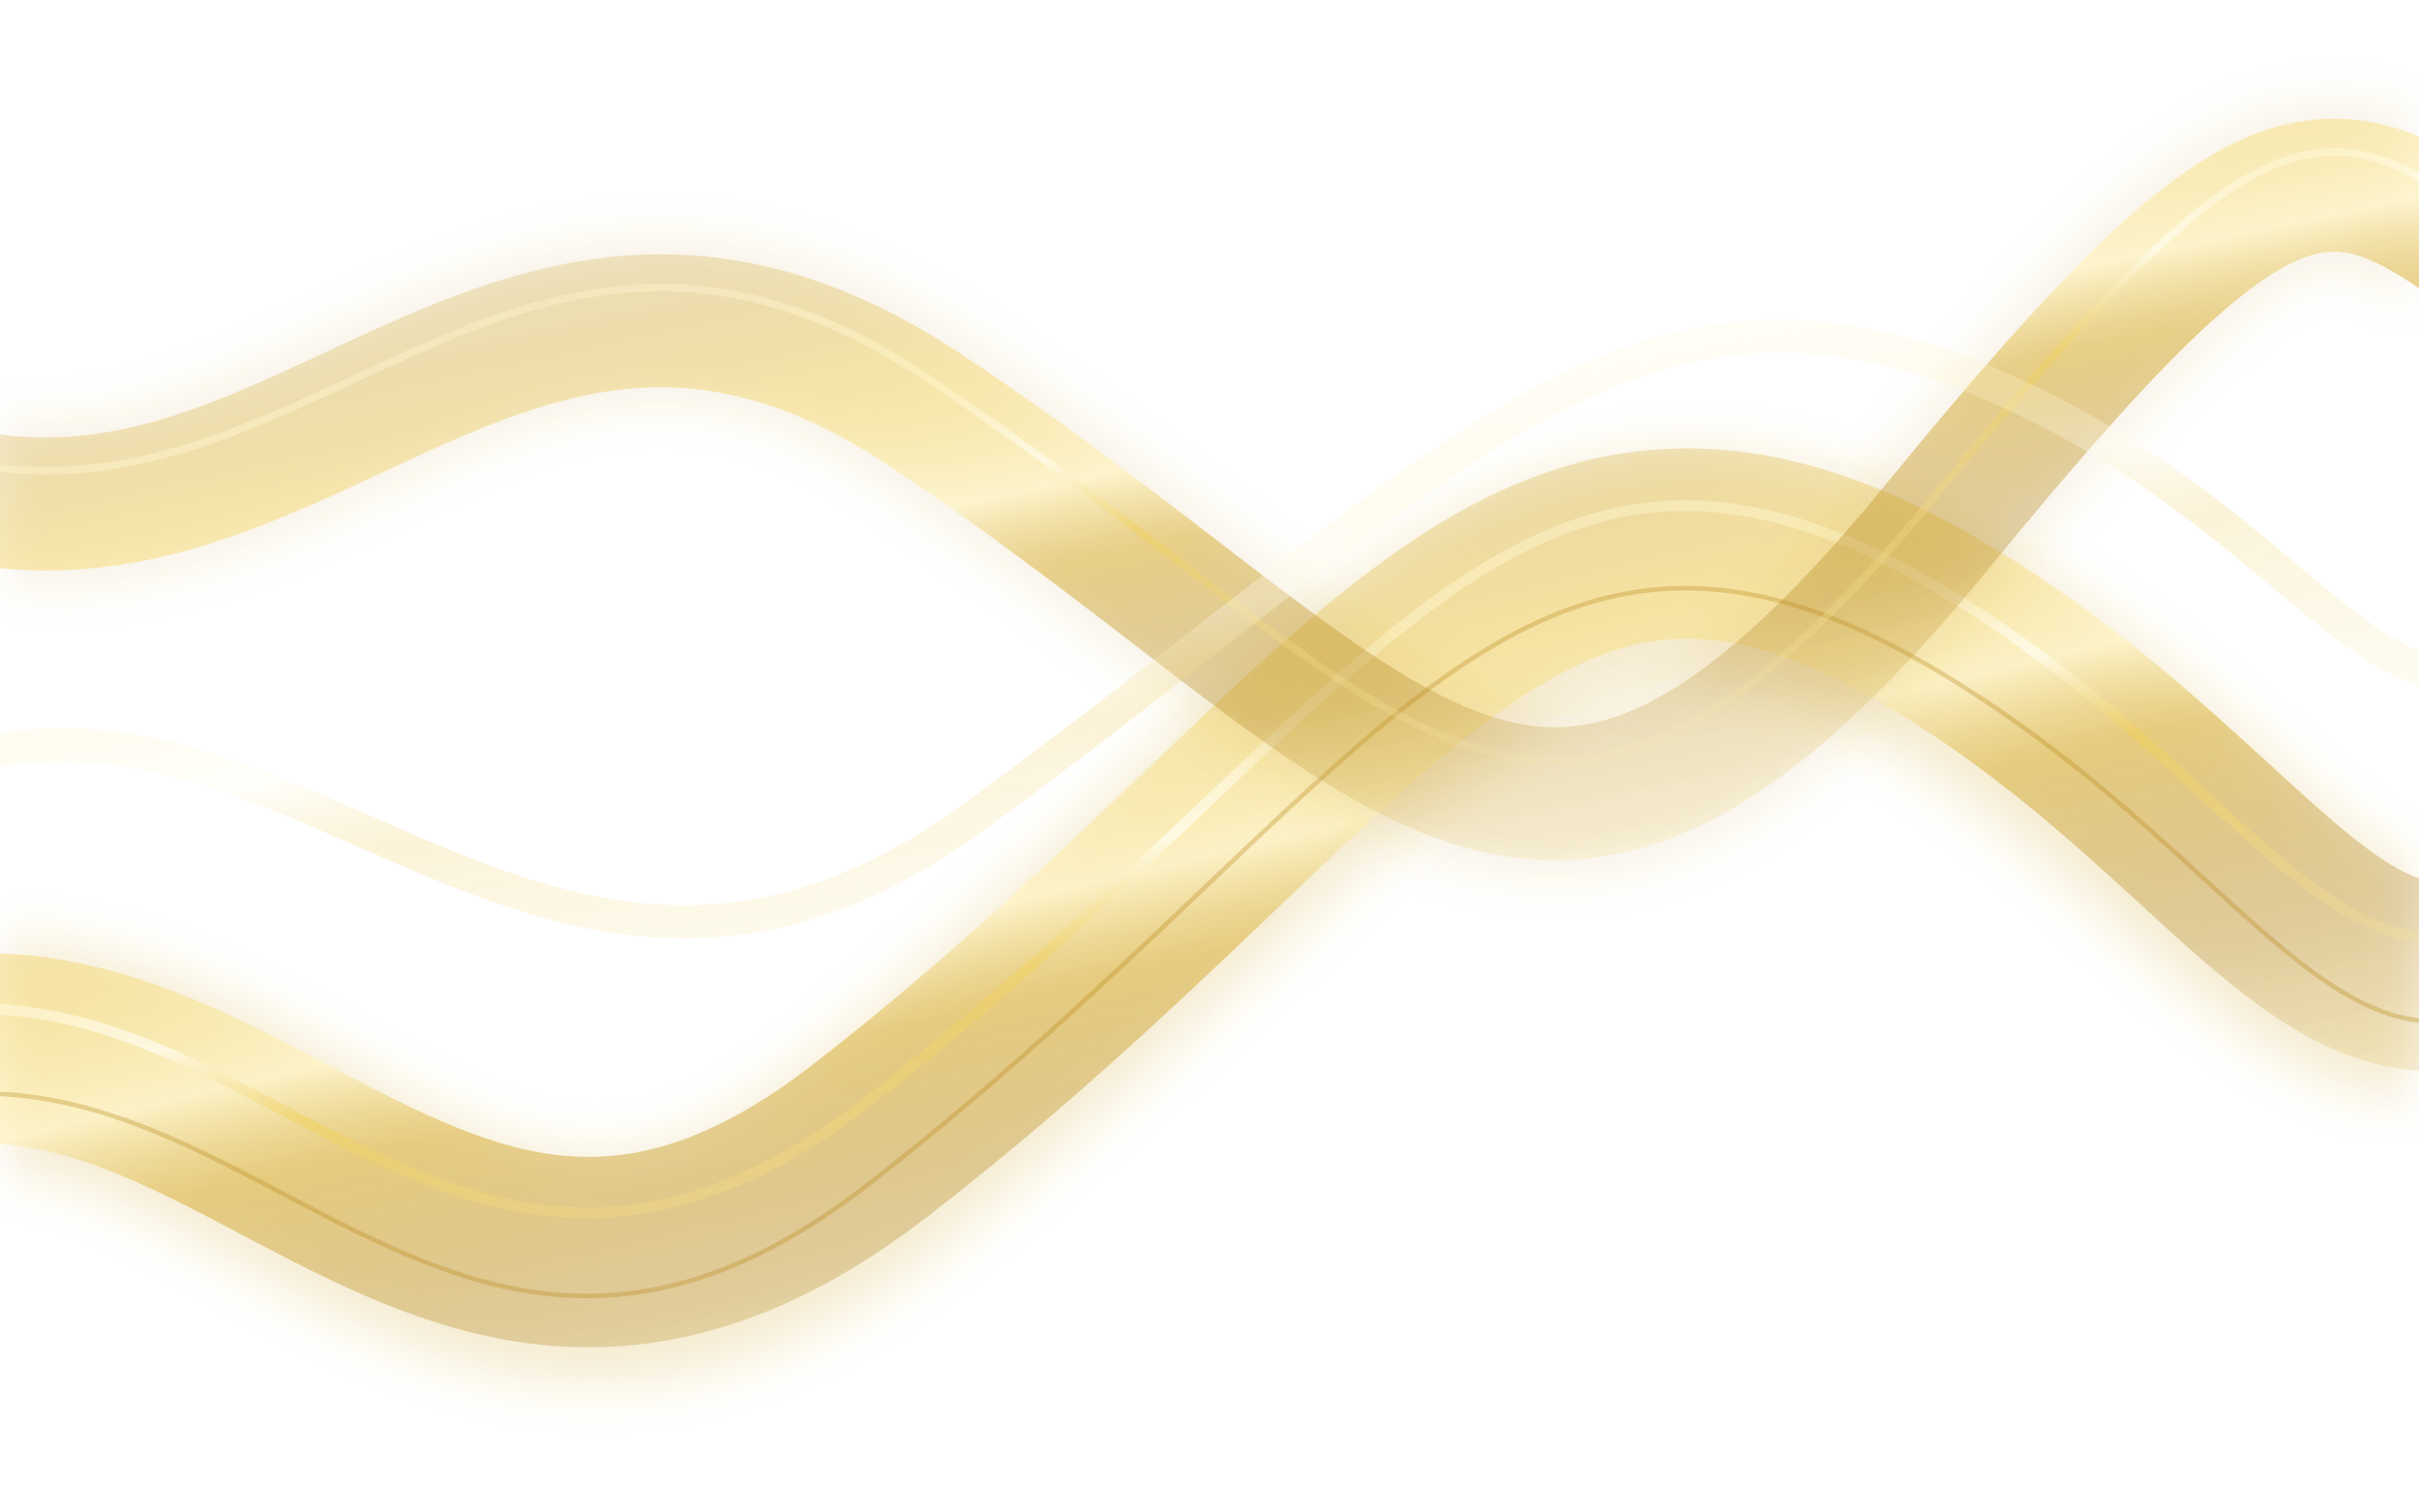
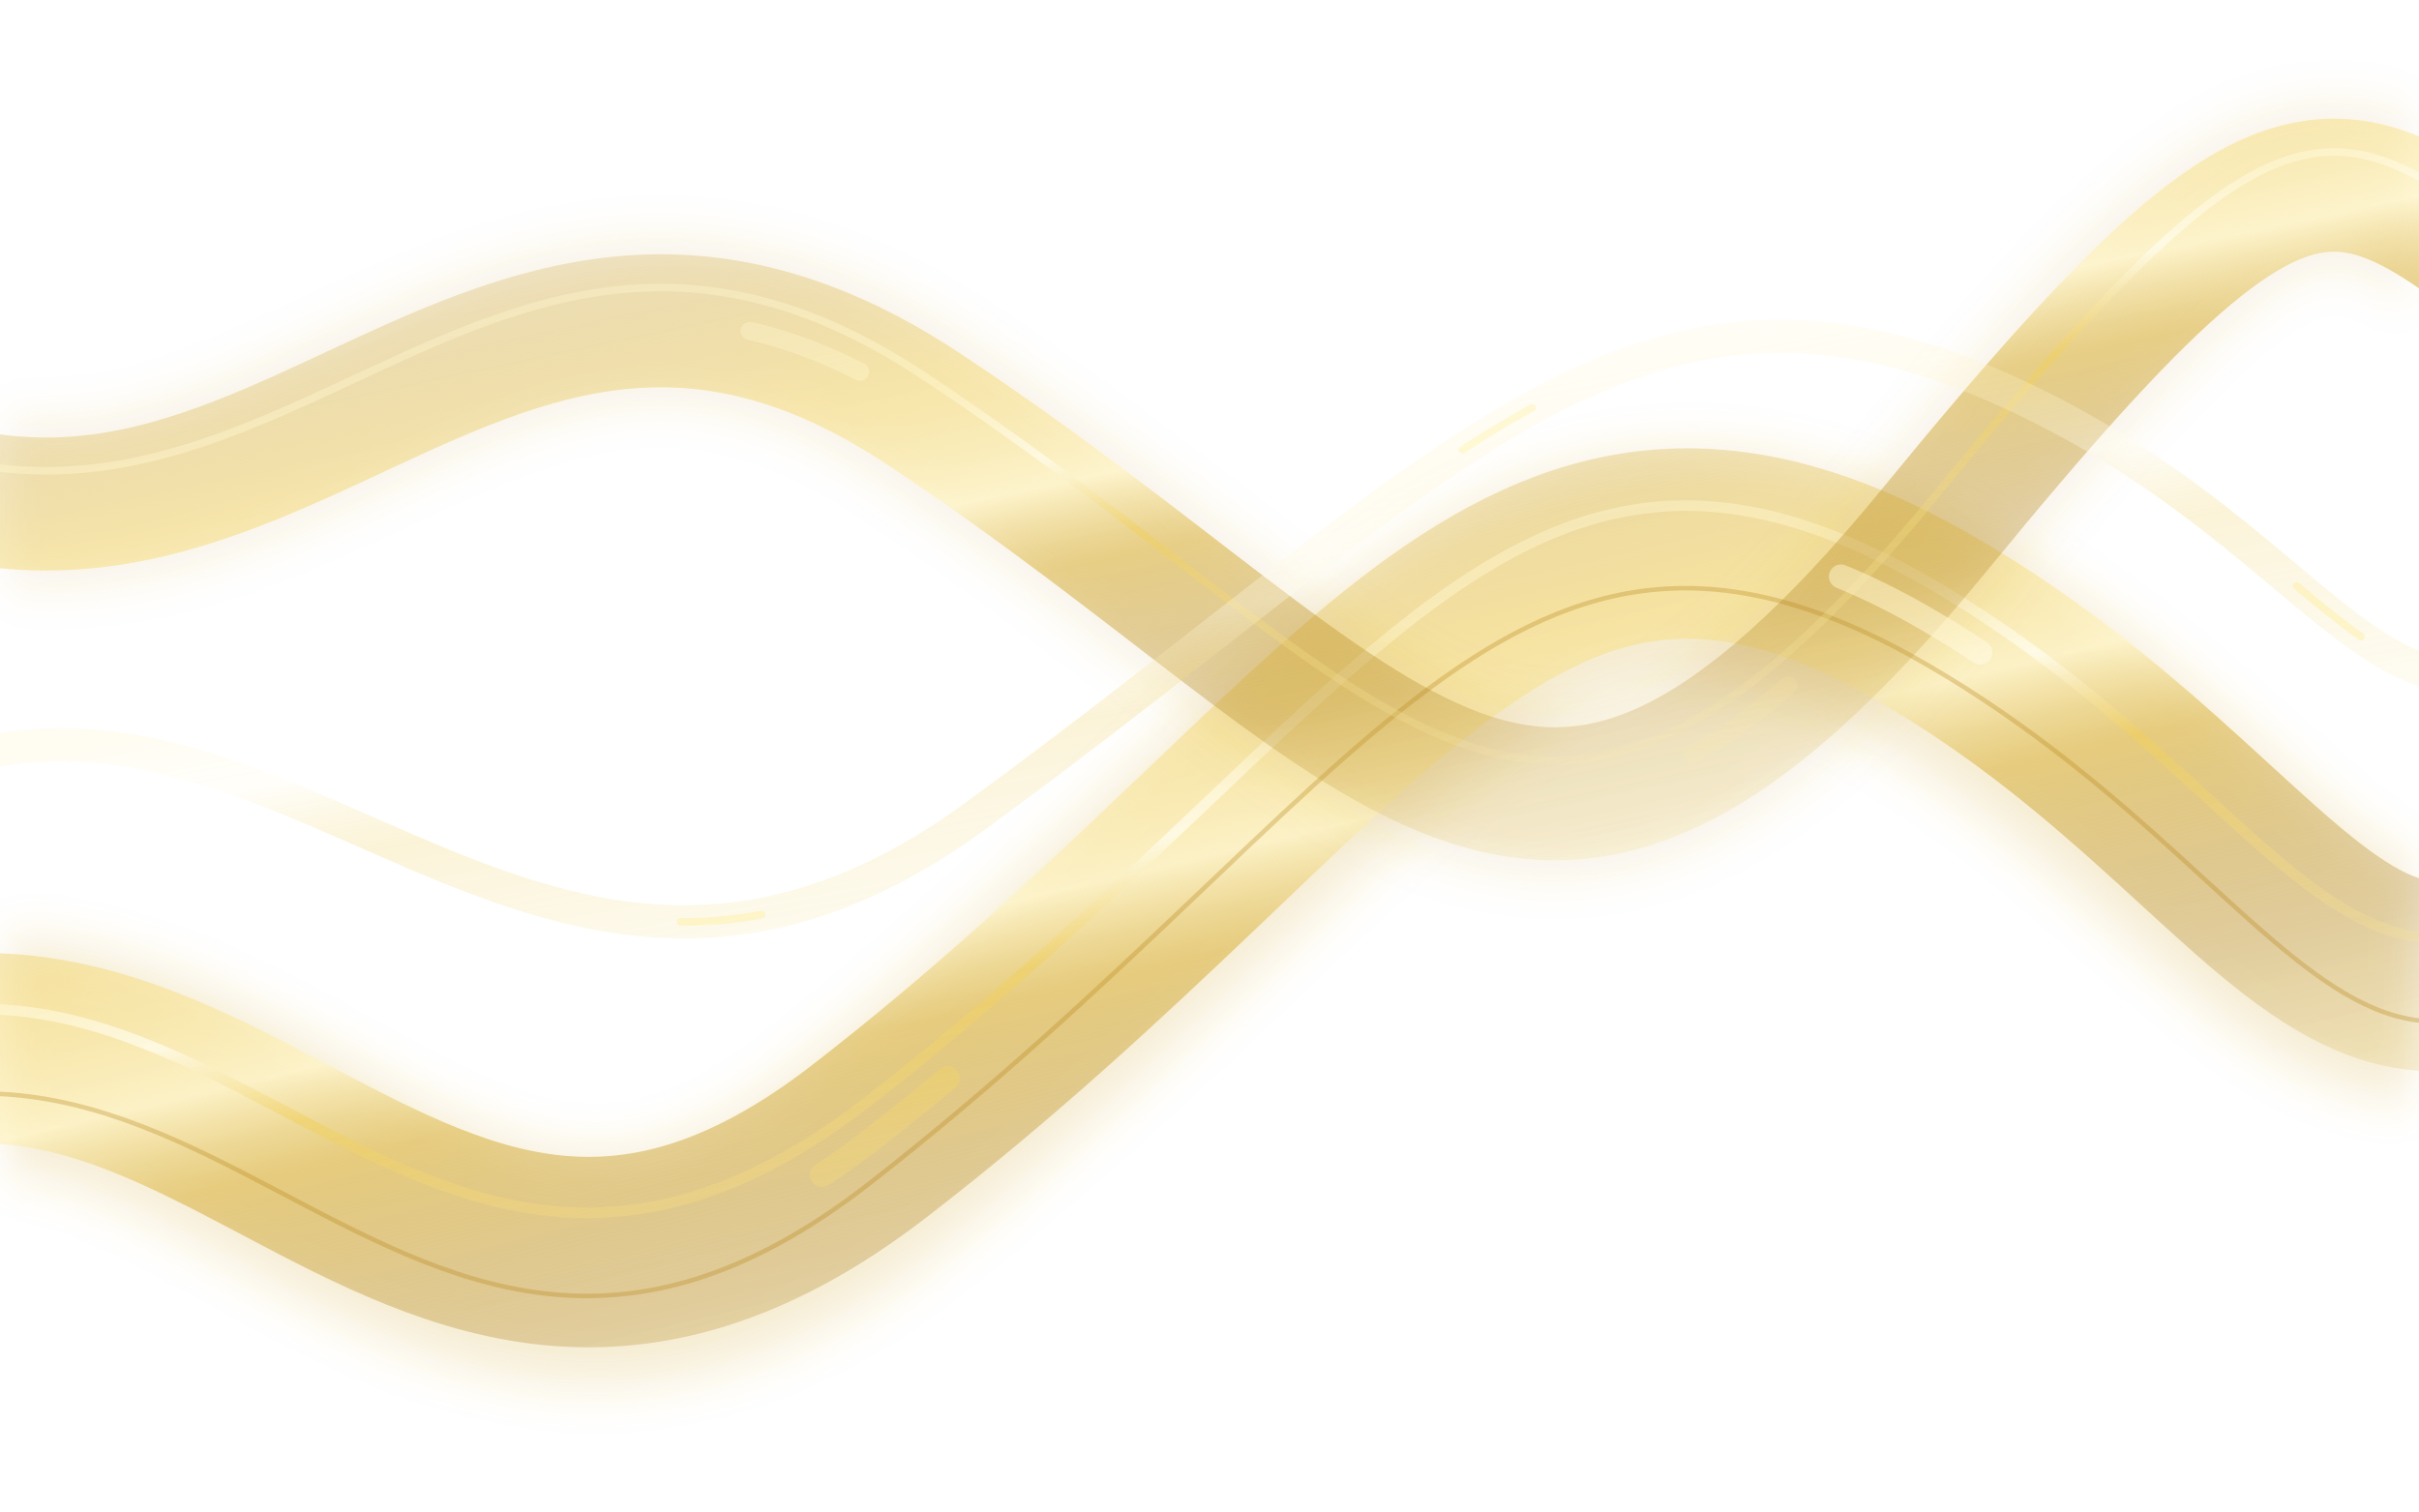
<svg xmlns="http://www.w3.org/2000/svg" viewBox="0 0 1600 1000" preserveAspectRatio="xMidYMid slice">
  <defs>
    <linearGradient id="liquidGold" x1="0" y1="0" x2="1" y2="1">
      <stop offset="0" stop-color="#76500b" stop-opacity=".02" />
      <stop offset=".2" stop-color="#c69b24" stop-opacity=".22" />
      <stop offset=".36" stop-color="#f4d76c" stop-opacity=".48" />
      <stop offset=".47" stop-color="#fff4c2" stop-opacity=".7" />
      <stop offset=".54" stop-color="#d7ad31" stop-opacity=".52" />
      <stop offset=".7" stop-color="#a87912" stop-opacity=".28" />
      <stop offset=".88" stop-color="#f0d46b" stop-opacity=".16" />
      <stop offset="1" stop-color="#76500b" stop-opacity=".02" />
    </linearGradient>
    <linearGradient id="goldGloss" x1="0" y1="0" x2="0.9" y2="1">
      <stop offset="0" stop-color="#fff9d9" stop-opacity="0" />
      <stop offset=".42" stop-color="#fff5cb" stop-opacity=".8" />
      <stop offset=".5" stop-color="#fffdf0" stop-opacity=".95" />
      <stop offset=".58" stop-color="#f0cf5c" stop-opacity=".7" />
      <stop offset="1" stop-color="#fff9d9" stop-opacity="0" />
    </linearGradient>
    <filter id="goldBloom" x="-25%" y="-25%" width="150%" height="150%">
      <feGaussianBlur stdDeviation="16" />
    </filter>
  </defs>
  <g fill="none" stroke-linecap="round" stroke-linejoin="round">
    <path d="M-210 790 C115 495 252 1020 570 770 S1000 270 1270 420 S1570 830 1820 470" stroke="#d8ad35" stroke-opacity=".23" stroke-width="150" filter="url(#goldBloom)" />
    <path d="M-220 785 C120 495 245 1010 575 755 S1000 250 1275 410 S1570 820 1820 465" stroke="url(#liquidGold)" stroke-width="126" />
    <path d="M-220 758 C120 470 245 985 575 728 S1000 226 1275 385 S1570 795 1820 440" stroke="url(#goldGloss)" stroke-width="7" opacity=".78" />
    <path d="M-220 815 C120 525 245 1040 575 783 S1000 280 1275 440 S1570 850 1820 495" stroke="#b78316" stroke-opacity=".32" stroke-width="3" />
    <path d="M-180 250 C155 510 292 60 610 270 S1010 680 1280 350 S1550 100 1770 270" stroke="#c9a227" stroke-opacity=".14" stroke-width="104" filter="url(#goldBloom)" />
    <path d="M-180 250 C155 510 292 60 610 270 S1010 680 1280 350 S1550 100 1770 270" stroke="url(#liquidGold)" stroke-width="88" />
    <path d="M-180 228 C155 488 292 38 610 248 S1010 658 1280 328 S1550 78 1770 248" stroke="url(#goldGloss)" stroke-width="5" opacity=".72" />
+     <path class="gold-current gold-current-a" d="M-220 785 C120 495 245 1010 575 755 S1000 250 1275 410 S1570 820 1820 465" stroke="url(#goldGloss)" stroke-width="16" stroke-dasharray="105 720" opacity=".72" />
+     <path class="gold-current gold-current-b" d="M-180 250 C155 510 292 60 610 270 S1010 680 1280 350 S1550 100 1770 270" stroke="url(#goldGloss)" stroke-width="12" stroke-dasharray="78 640" opacity=".62" />
+     <path class="gold-current gold-current-c" d="M-130 555 C160 340 330 770 645 540 S1080 145 1330 260 S1580 570 1790 345" stroke="#fff3b0" stroke-width="5" stroke-dasharray="54 560" opacity=".52" />
    <path d="M-130 555 C160 340 330 770 645 540 S1080 145 1330 260 S1580 570 1790 345" stroke="url(#goldGloss)" stroke-width="22" opacity=".34" />
  </g>
  <style>
  svg { animation: liquid-gold-drift 10s ease-in-out infinite alternate; transform-origin: center; }
+   .gold-current { stroke-linecap: round; animation-timing-function: linear; animation-iteration-count: infinite; }
+   .gold-current-a { animation: gold-current-forward 5.8s infinite linear; }
+   .gold-current-b { animation: gold-current-reverse 7.2s infinite linear; }
+   .gold-current-c { animation: gold-current-forward 4.6s infinite linear; }
+   @keyframes gold-current-forward { from { stroke-dashoffset: 825; } to { stroke-dashoffset: 0; } }
+   @keyframes gold-current-reverse { from { stroke-dashoffset: 0; } to { stroke-dashoffset: 718; } }
  @keyframes liquid-gold-drift {
    0% { transform: translate3d(-1.2%, -.4%, 0) scale(1); }
    50% { transform: translate3d(.4%, .3%, 0) scale(1.018); }
    100% { transform: translate3d(1.2%, .7%, 0) scale(1.03); }
  }
-   @media (prefers-reduced-motion: reduce) { svg { animation: none; } }
+   @media (prefers-reduced-motion: reduce) { svg, .gold-current { animation: none !important; } }
</style>
</svg>
